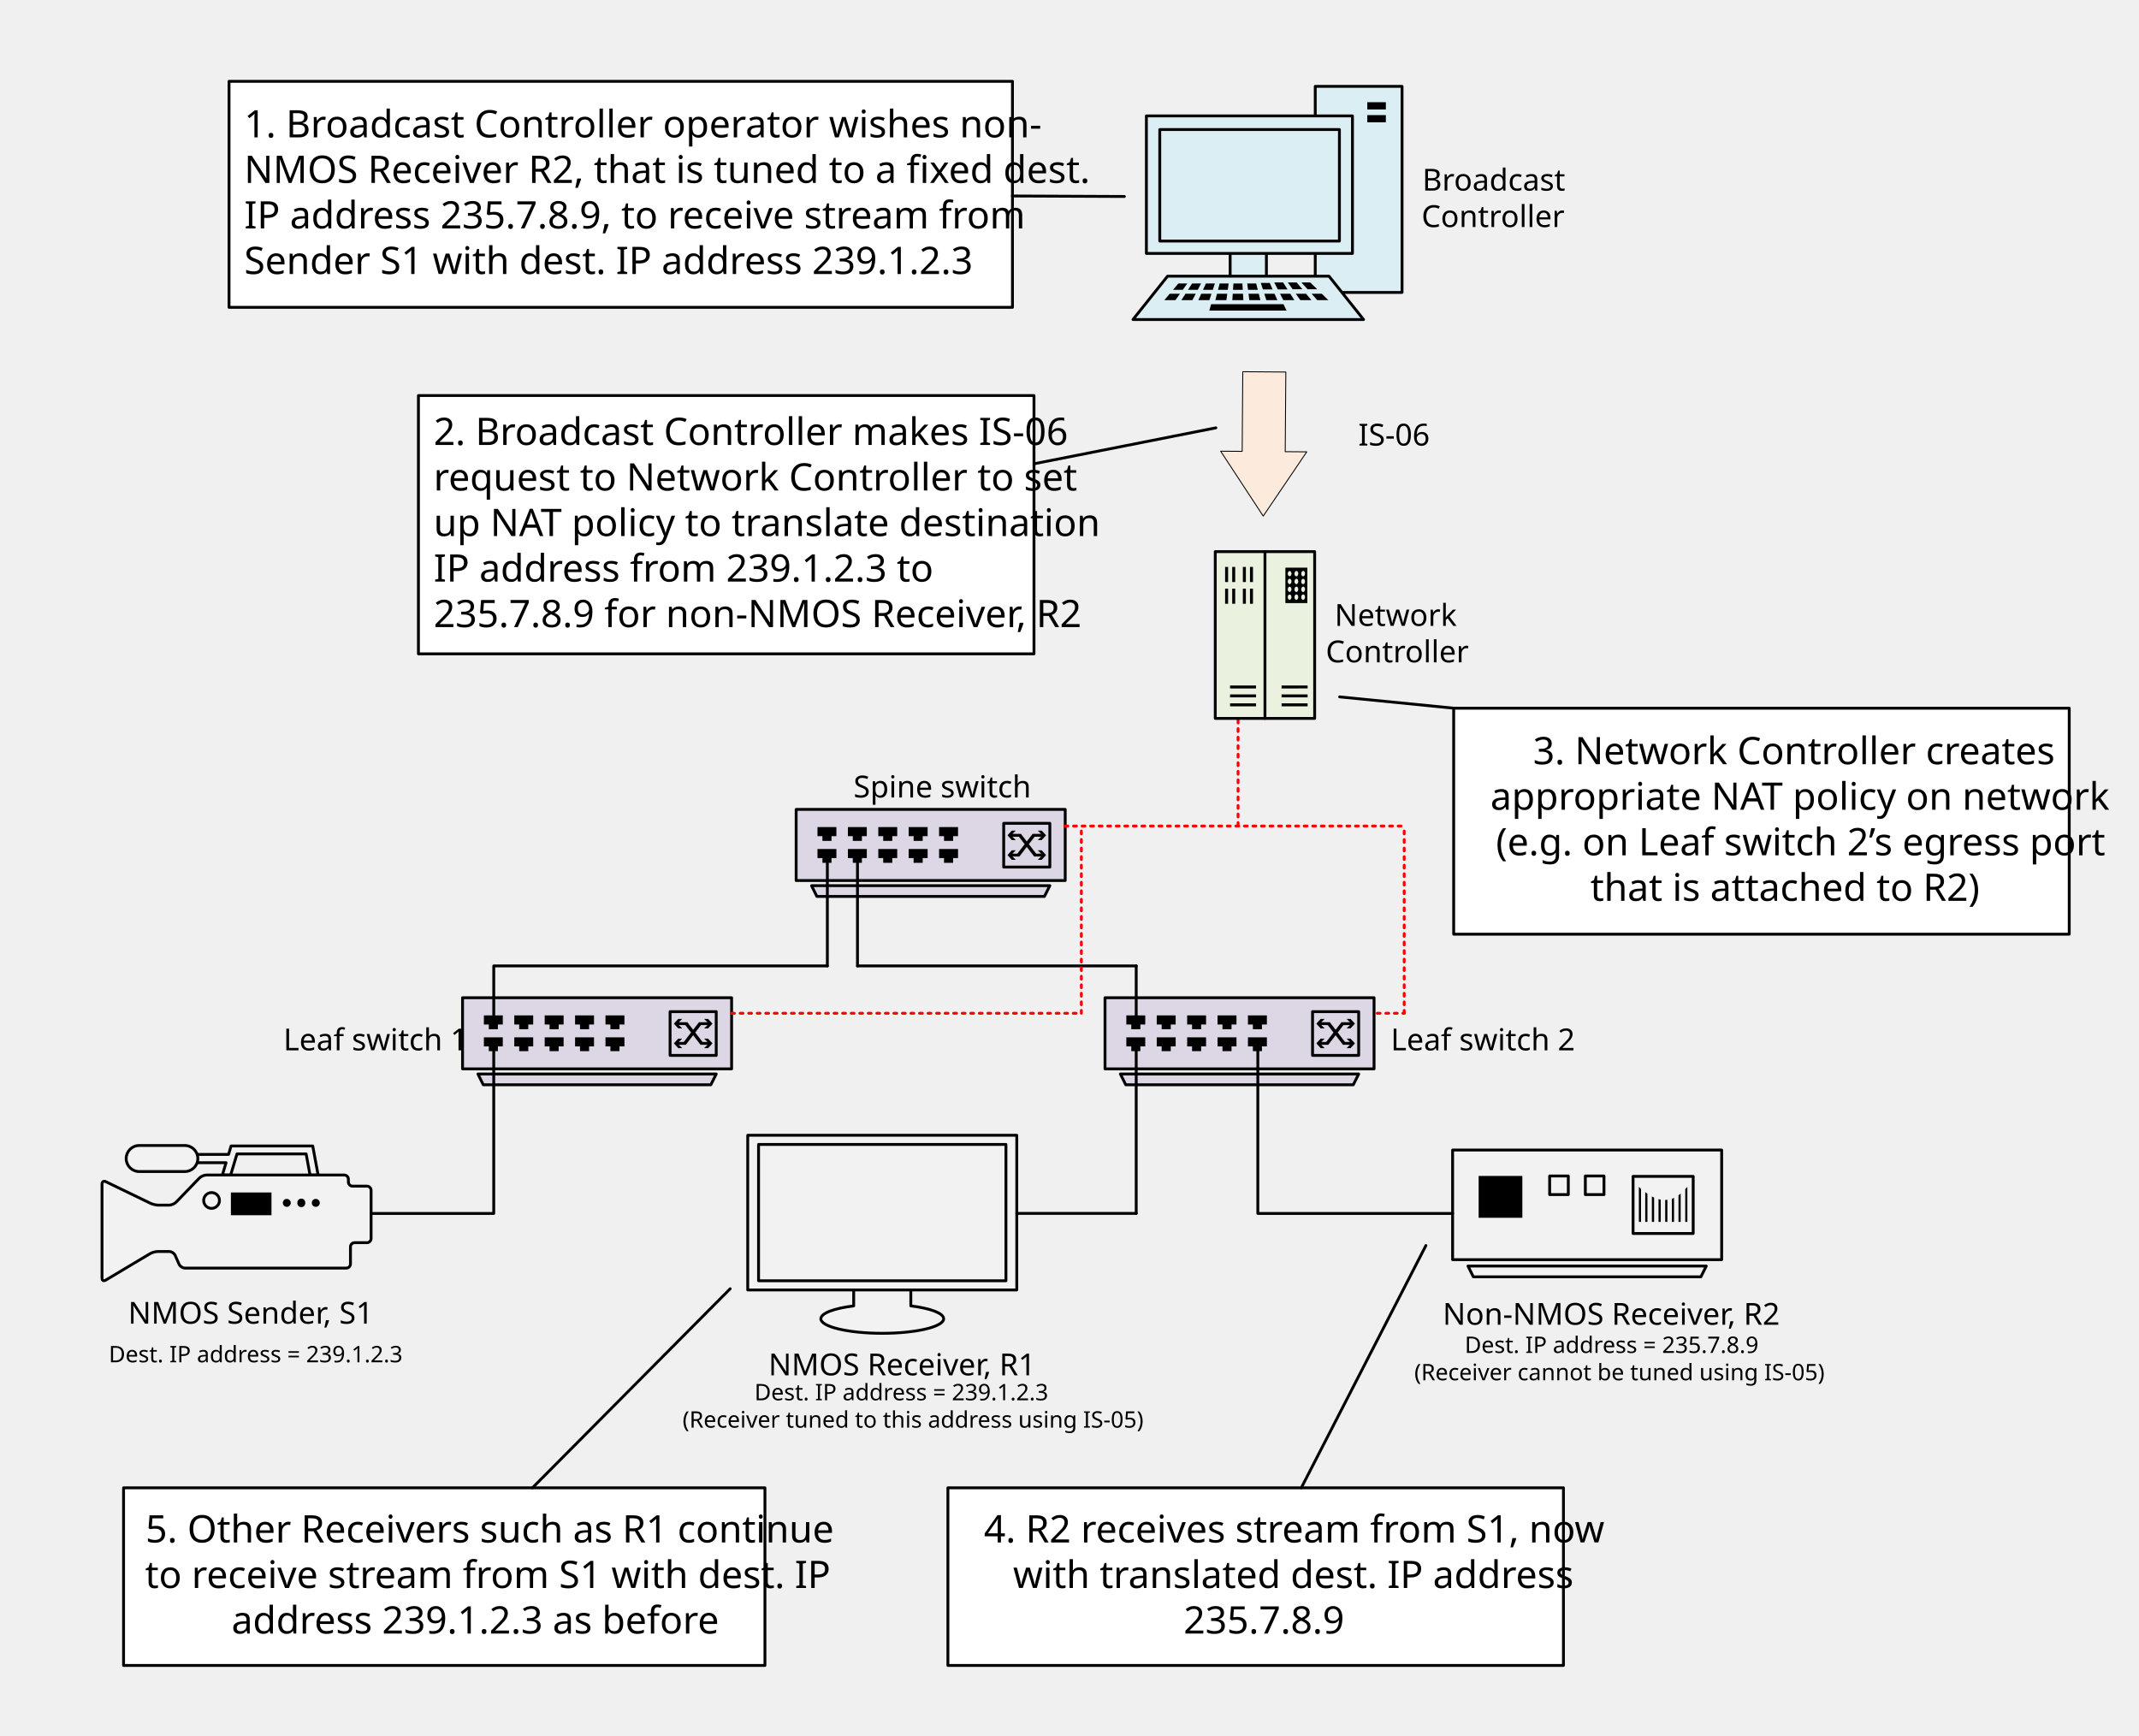
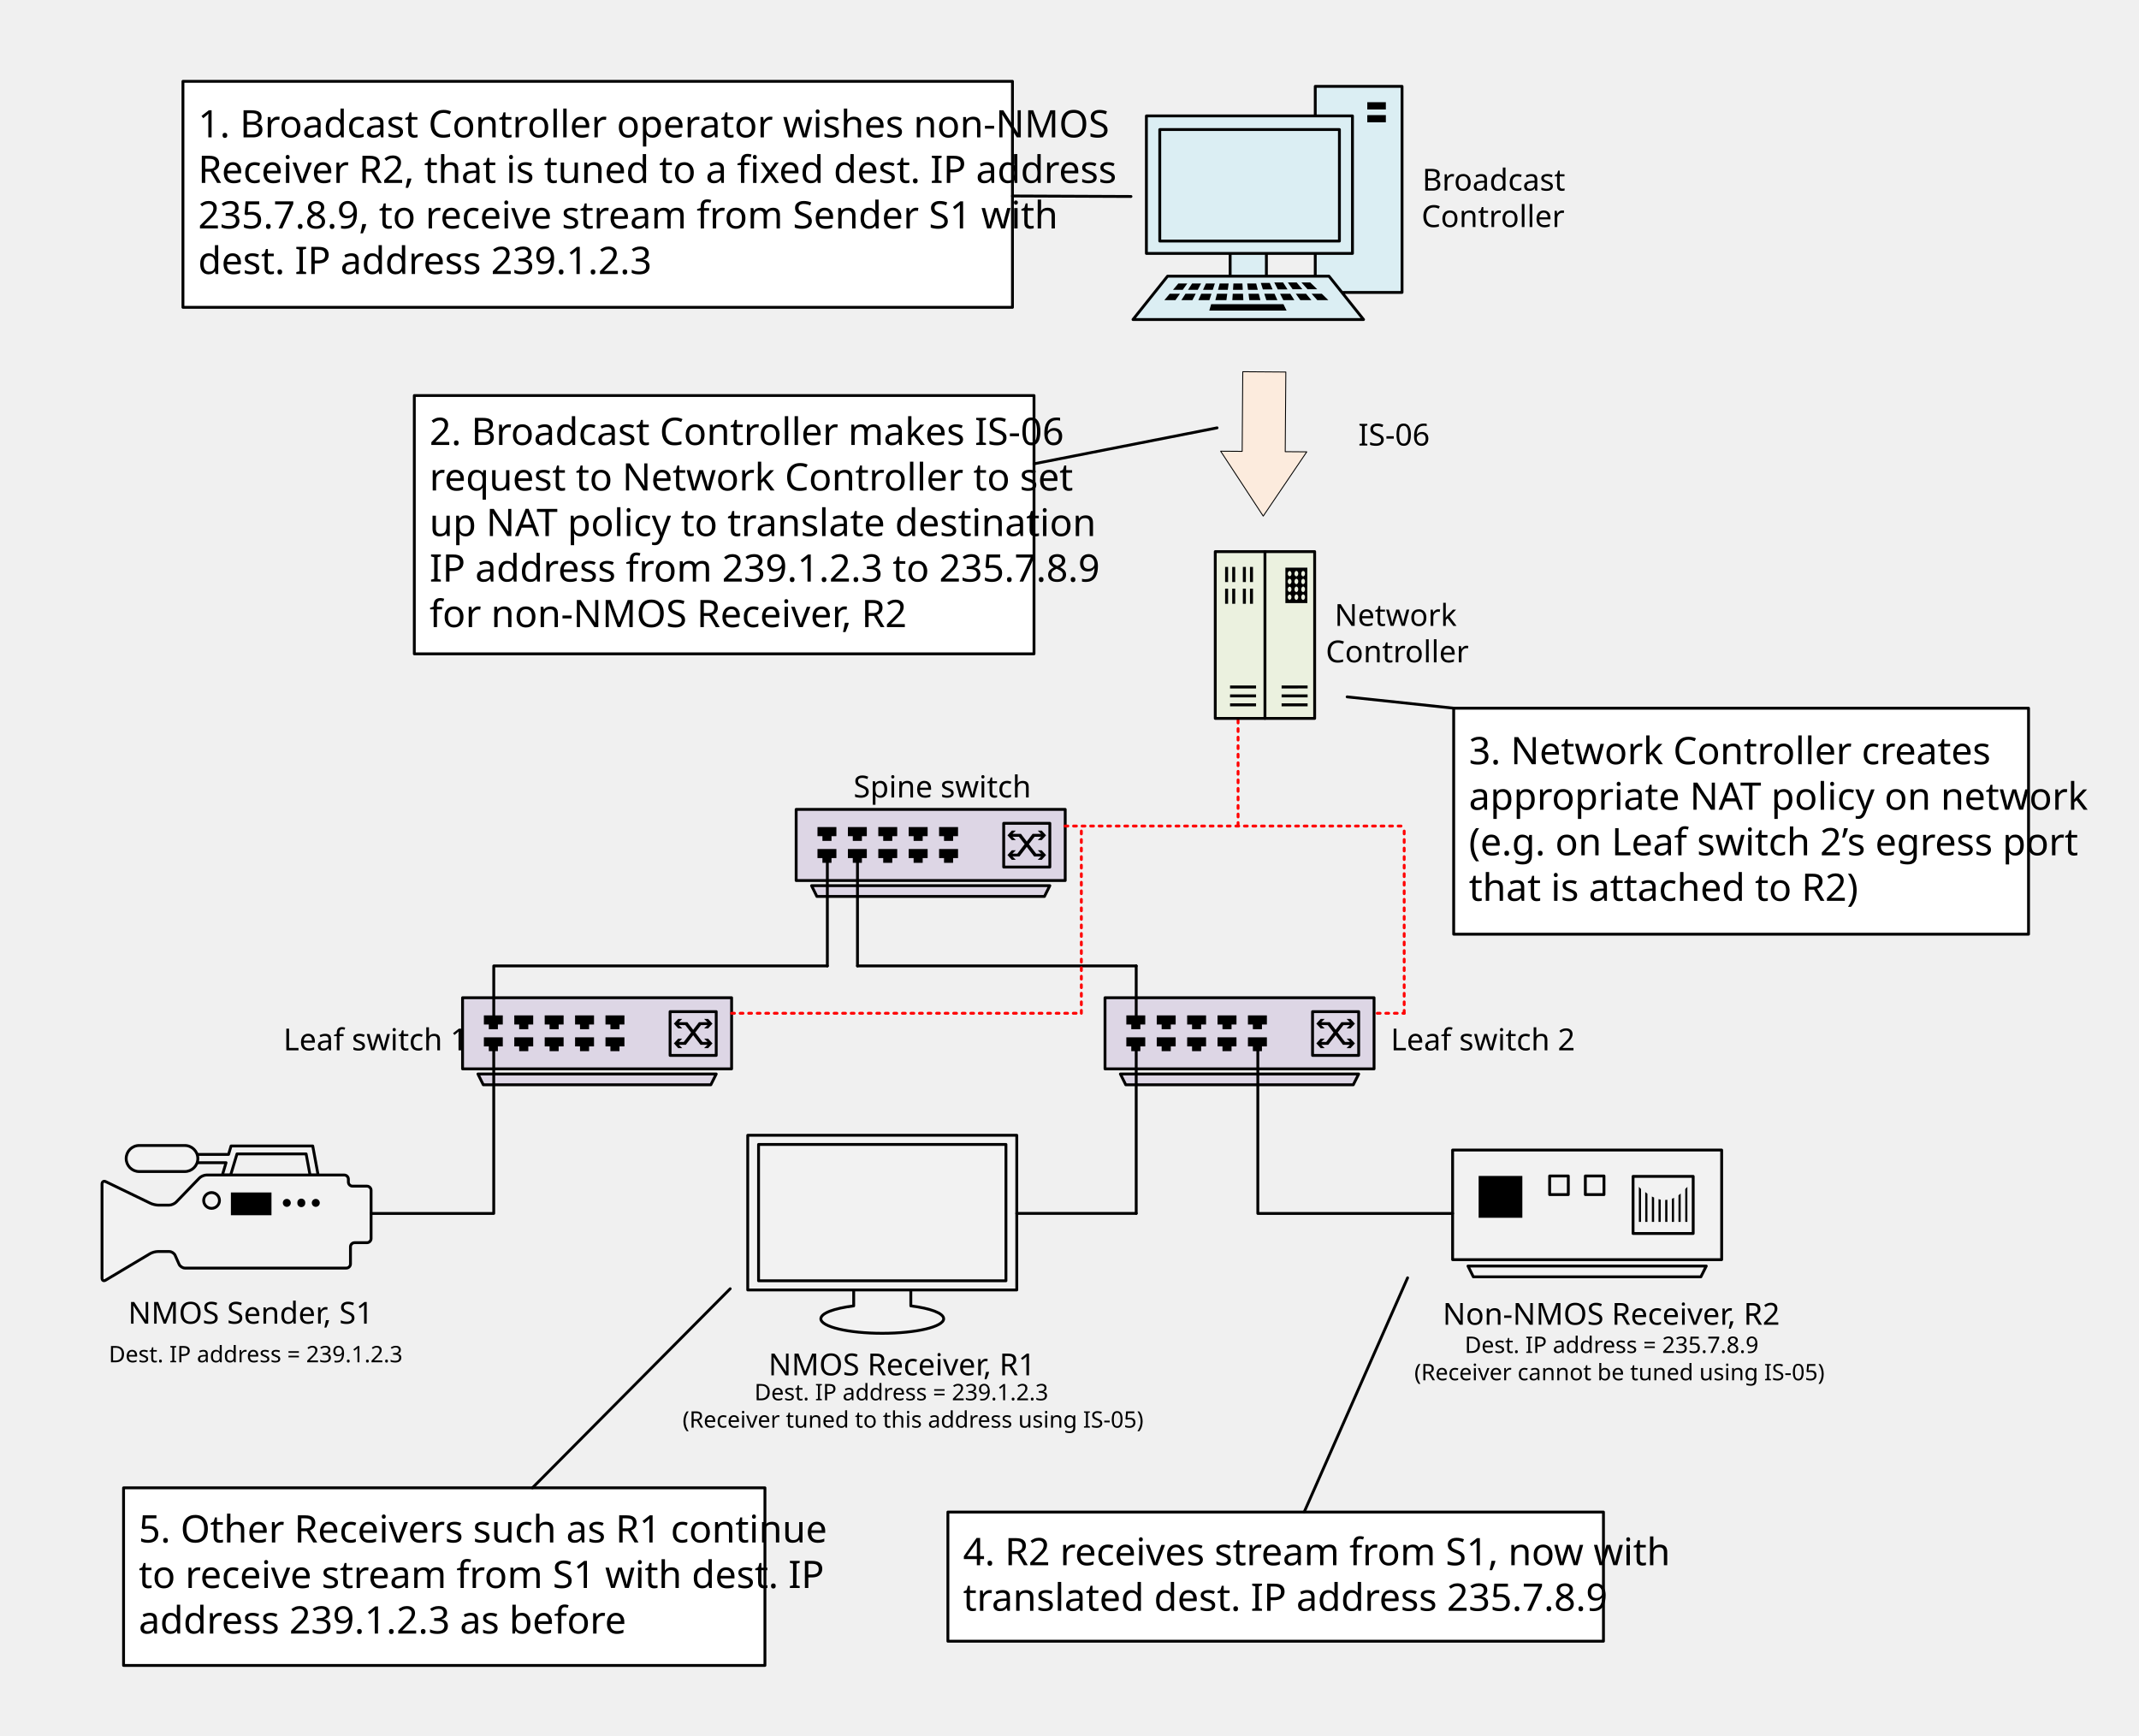
<svg xmlns="http://www.w3.org/2000/svg" width="7.825in" height="6.348in" viewBox="0 0 563.427 457.036" xml:space="preserve" color-interpolation-filters="sRGB" class="st16">
  <style type="text/css">
	
		.st1 {fill:#ddd6e5;stroke:#000000;stroke-linecap:round;stroke-linejoin:round;stroke-width:0.75}
		.st2 {fill:#000000}
		.st3 {fill:#f2f2f2;stroke:#000000;stroke-linecap:round;stroke-linejoin:round;stroke-width:0.75}
		.st4 {stroke:#000000;stroke-linecap:round;stroke-linejoin:round;stroke-width:0.75;visibility:hidden}
		.st5 {stroke:#000000;stroke-linecap:round;stroke-linejoin:round;stroke-width:0.75}
		.st6 {stroke:#ff0000;stroke-dasharray:0.75,1.5;stroke-linecap:round;stroke-linejoin:round;stroke-width:0.75}
		.st7 {fill:#ebf1df}
		.st8 {fill:none;stroke:none;stroke-linecap:round;stroke-linejoin:round;stroke-width:0.75}
		.st9 {fill:#000000;font-family:Calibri;font-size:0.667em}
		.st10 {font-size:1em}
		.st11 {fill:#000000;font-family:Calibri;font-size:0.5em}
		.st12 {fill:#dbeef3;stroke:#000000;stroke-linecap:round;stroke-linejoin:round;stroke-width:0.75}
		.st13 {fill:#fcebdd;stroke:#000000;stroke-linecap:round;stroke-linejoin:round;stroke-width:0.24}
		.st14 {fill:#ffffff}
		.st15 {fill:#000000;font-family:Calibri;font-size:0.833em}
		.st16 {fill:none;fill-rule:evenodd;font-size:12px;overflow:visible;stroke-linecap:square;stroke-miterlimit:3}
	
	</style>
  <g>
    <g id="group52-1" transform="translate(291.068,-147.351)">
      <g id="shape53-2" transform="translate(0,-23.9715)">
        <path d="M65.4 457.04 L66.82 454.2 L4.05 454.2 L5.46 457.04 L65.4 457.04 ZM0 452.85 L70.87 452.85 L70.87 434.11 L0         434.11 L0 452.85 Z" class="st1" />
      </g>
      <g id="shape54-4" transform="translate(54.6669,-31.7016)">
        <rect x="0" y="445.504" width="12.151" height="11.532" class="st1" />
      </g>
      <g id="shape55-6" transform="translate(5.61827,-32.827)">
        <path d="M4.98 453.4 L0 453.4 L0 455.79 L1.3 455.79 L1.3 457.04 L3.69 457.04 L3.69 455.79 L4.98 455.79 L4.98 453.4         ZM12.99 453.4 L8.01 453.4 L8.01 455.79 L9.3 455.79 L9.3 457.04 L11.7 457.04 L11.7 455.79 L12.99 455.79         L12.99 453.4 ZM21 453.4 L16.02 453.4 L16.02 455.79 L17.31 455.79 L17.31 457.04 L19.7 457.04 L19.7 455.79         L21 455.79 L21 453.4 ZM29.01 453.4 L24.02 453.4 L24.02 455.79 L25.32 455.79 L25.32 457.04 L27.71 457.04         L27.71 455.79 L29.01 455.79 L29.01 453.4 ZM37.02 453.4 L32.03 453.4 L32.03 455.79 L33.33 455.79 L33.33         457.04 L35.72 457.04 L35.72 455.79 L37.02 455.79 L37.02 453.4 ZM37.02 447.62 L32.03 447.62 L32.03 450.02         L33.33 450.02 L33.33 451.26 L35.72 451.26 L35.72 450.02 L37.02 450.02 L37.02 447.62 ZM29.01 447.62 L24.02         447.62 L24.02 450.02 L25.32 450.02 L25.32 451.26 L27.71 451.26 L27.71 450.02 L29.01 450.02 L29.01 447.62         ZM21 447.62 L16.02 447.62 L16.02 450.02 L17.31 450.02 L17.31 451.26 L19.7 451.26 L19.7 450.02 L21 450.02         L21 447.62 ZM12.99 447.62 L8.01 447.62 L8.01 450.02 L9.3 450.02 L9.3 451.26 L11.7 451.26 L11.7 450.02         L12.99 450.02 L12.99 447.62 ZM4.98 447.62 L0 447.62 L0 450.02 L1.3 450.02 L1.3 451.26 L3.69 451.26 L3.69         450.02 L4.98 450.02 L4.98 447.62 Z" class="st2" />
      </g>
      <g id="shape56-9" transform="translate(55.6646,-33.6193)">
        <path d="M5.63 452.92 L7.14 450.97 L8.86 450.96 L7.97 451.84 L9 451.84 L10.16 450.59 L9.01 449.34 L7.96 449.34 L8.85         450.21 L6.61 450.21 L5.08 452.2 L3.55 450.21 L1.31 450.21 L2.19 449.34 L1.15 449.34 L0 450.59 L1.15         451.84 L2.19 451.84 L1.3 450.96 L3.01 450.97 L4.52 452.92 L2.6 455.41 L1.3 455.41 L2.19 454.53 L1.15         454.53 L0 455.78 L1.15 457.04 L2.19 457.04 L1.31 456.16 L3.14 456.16 L5.08 453.64 L7.02 456.16 L8.85         456.16 L7.96 457.04 L9.01 457.04 L10.16 455.78 L9 454.53 L7.97 454.53 L8.86 455.41 L7.55 455.41 L5.63         452.92 Z" class="st2" />
      </g>
    </g>
    <g id="group10-12" transform="translate(209.714,-196.958)">
      <g id="shape11-13" transform="translate(0,-23.9715)">
        <path d="M65.4 457.04 L66.82 454.2 L4.05 454.2 L5.46 457.04 L65.4 457.04 ZM0 452.85 L70.87 452.85 L70.87 434.11 L0         434.11 L0 452.85 Z" class="st1" />
      </g>
      <g id="shape12-15" transform="translate(54.6669,-31.7016)">
        <rect x="0" y="445.504" width="12.151" height="11.532" class="st1" />
      </g>
      <g id="shape13-17" transform="translate(5.61827,-32.827)">
        <path d="M4.98 453.4 L0 453.4 L0 455.79 L1.3 455.79 L1.3 457.04 L3.69 457.04 L3.69 455.79 L4.98 455.79 L4.98 453.4         ZM12.99 453.4 L8.01 453.4 L8.01 455.79 L9.3 455.79 L9.3 457.04 L11.7 457.04 L11.7 455.79 L12.99 455.79         L12.99 453.4 ZM21 453.4 L16.02 453.4 L16.02 455.79 L17.31 455.79 L17.31 457.04 L19.7 457.04 L19.7 455.79         L21 455.79 L21 453.4 ZM29.01 453.4 L24.02 453.4 L24.02 455.79 L25.32 455.79 L25.32 457.04 L27.71 457.04         L27.71 455.79 L29.01 455.79 L29.01 453.4 ZM37.02 453.4 L32.03 453.4 L32.03 455.79 L33.33 455.79 L33.33         457.04 L35.72 457.04 L35.72 455.79 L37.02 455.79 L37.02 453.4 ZM37.02 447.62 L32.03 447.62 L32.03 450.02         L33.33 450.02 L33.33 451.26 L35.72 451.26 L35.72 450.02 L37.02 450.02 L37.02 447.62 ZM29.01 447.62 L24.02         447.62 L24.02 450.02 L25.32 450.02 L25.32 451.26 L27.71 451.26 L27.71 450.02 L29.01 450.02 L29.01 447.62         ZM21 447.62 L16.02 447.62 L16.02 450.02 L17.31 450.02 L17.31 451.26 L19.7 451.26 L19.7 450.02 L21 450.02         L21 447.62 ZM12.99 447.62 L8.01 447.62 L8.01 450.02 L9.3 450.02 L9.3 451.26 L11.7 451.26 L11.7 450.02         L12.99 450.02 L12.99 447.62 ZM4.98 447.62 L0 447.62 L0 450.02 L1.3 450.02 L1.3 451.26 L3.69 451.26 L3.69         450.02 L4.98 450.02 L4.98 447.62 Z" class="st2" />
      </g>
      <g id="shape14-20" transform="translate(55.6646,-33.6193)">
        <path d="M5.63 452.92 L7.14 450.97 L8.86 450.96 L7.97 451.84 L9 451.84 L10.16 450.59 L9.01 449.34 L7.96 449.34 L8.85         450.21 L6.61 450.21 L5.08 452.2 L3.55 450.21 L1.31 450.21 L2.19 449.34 L1.15 449.34 L0 450.59 L1.15         451.84 L2.19 451.84 L1.3 450.96 L3.01 450.97 L4.52 452.92 L2.6 455.41 L1.3 455.41 L2.19 454.53 L1.15         454.53 L0 455.78 L1.15 457.04 L2.19 457.04 L1.31 456.16 L3.14 456.16 L5.08 453.64 L7.02 456.16 L8.85         456.16 L7.96 457.04 L9.01 457.04 L10.16 455.78 L9 454.53 L7.97 454.53 L8.86 455.41 L7.55 455.41 L5.63         452.92 Z" class="st2" />
      </g>
    </g>
    <g id="group15-23" transform="translate(97.7451,-101.997) scale(-1,1)">
      <g id="shape16-24" transform="translate(13.9504,-45.5452)">
        <path d="M23.59 451.6 L22.93 449.38 L1.42 449.38 L0 457.04 L2.13 457.04 L3.16 451.47 L21.37 451.47 L23.04 457.04         L25.22 457.04 L24.25 453.78 L33.11 453.78 L33.11 451.6 L23.59 451.6 Z" class="st3" />
      </g>
      <g id="shape17-26" transform="translate(0,-17.5408)">
        <path d="M53.2 436.96 C52.6 436.96 51.76 436.6 51.35 436.17 L45.22 429.82 C44.81 429.39 43.98 429.03 43.38 429.03         L7.07 429.03 C6.47 429.03 5.98 429.52 5.98 430.12 L5.98 430.87 C5.98 431.47 5.49 431.96 4.89 431.96         L1.09 431.96 C0.49 431.96 0 432.45 0 433.05 L0 445.76 C0 446.36 0.49 446.85 1.09 446.85 L4.34 446.85         C4.94 446.85 5.43 447.34 5.43 447.94 L5.43 452.45 C5.43 453.05 5.92 453.54 6.52 453.54 L49.03 453.54         C49.63 453.54 50.32 453.09 50.57 452.54 L51.62 450.17 C51.86 449.63 52.55 449.18 53.15 449.18 L56.19         449.18 C56.79 449.18 57.7 449.43 58.21 449.74 L69.93 456.73 C70.44 457.04 70.87 456.8 70.87 456.2 L70.87         431.39 C70.87 430.79 70.42 430.51 69.88 430.78 L58.1 436.48 C57.56 436.74 56.63 436.96 56.03 436.96         L53.2 436.96 Z" class="st3" />
      </g>
      <g id="shape18-28" transform="translate(39.9362,-36.7701)">
        <path d="M4.16 454.96 A2.079 2.079 -180 1 0 0 454.96 A2.079 2.079 -180 1 0 4.16 454.96 ZM24.57 443.91 C24.57         442.02 23.04 440.48 21.14 440.48 L9.14 440.48 C7.24 440.48 5.7 442.02 5.7 443.91 C5.7 445.81 7.24 447.34         9.14 447.34 L21.14 447.34 C23.04 447.34 24.57 445.81 24.57 443.91 Z" class="st3" />
      </g>
      <g id="shape19-30" transform="translate(13.5163,-34.9559)">
        <path d="M12.72 457.04 L23.41 457.04 L23.41 451.04 L12.72 451.04 L12.72 457.04 ZM9.73 453.78 A1.049 1.049 -180         1 0 7.63 453.78 A1.049 1.049 -180 1 0 9.73 453.78 ZM5.91 453.78 A1.048 1.048 -180 1 0 3.82 453.78         A1.048 1.048 -180 1 0 5.91 453.78 ZM2.1 453.78 A1.049 1.049 -180 1 0 -0 453.78 A1.049 1.049         -180 1 0 2.1 453.78 Z" class="st2" />
      </g>
    </g>
    <g id="group20-33" transform="translate(196.958,-101.997)">
      <g id="shape21-34" transform="translate(0,-3.86051)">
        <path d="M70.87 445.62 L70.87 404.88 L0 404.88 L0 445.62 L70.87 445.62 ZM42.96 445.62 L27.91 445.62 L27.91 449.82         C22.76 450.46 19.26 451.74 19.26 453.21 C19.26 455.32 26.5 457.04 35.43 457.04 C44.37 457.04 51.61 455.32         51.61 453.21 C51.61 451.74 48.1 450.46 42.96 449.82 L42.96 445.62 Z" class="st3" />
      </g>
      <g id="shape22-36" transform="translate(2.85165,-17.6912)">
        <rect x="-1.18946E-007" y="421.117" width="65.163" height="35.919" class="st3" />
      </g>
    </g>
    <g id="group42-38" transform="translate(382.627,-101.997)">
      <g id="shape43-39" transform="translate(0,-18.7403)">
        <path d="M65.4 457.04 L66.82 454.2 L4.05 454.2 L5.46 457.04 L65.4 457.04 ZM0 452.52 L70.87 452.52 L70.87 423.65 L0         423.65 L0 452.52 Z" class="st3" />
      </g>
      <g id="shape44-41" transform="translate(25.562,-30.1545)">
        <path d="M21.97 457.04 L37.81 457.04 L37.81 442 L21.97 442 L21.97 457.04 ZM9.4 446.8 L14.31 446.8 L14.31 441.89 L9.4         441.89 L9.4 446.8 ZM0 446.8 L4.91 446.8 L4.91 441.89 L0 441.89 L0 446.8 Z" class="st3" />
      </g>
      <g id="shape45-43" transform="translate(6.85693,-34.2865)">
        <rect x="0" y="446.018" width="11.513" height="11.018" class="st2" />
        <rect x="0" y="446.018" width="11.513" height="11.018" class="st4" />
      </g>
      <g id="shape46-46" transform="translate(49.0575,-33.2093)">
        <path d="M12.22 457.04 L12.78 457.04 L12.78 447.81 C12.6 448.01 12.4 448.2 12.22 448.38 L12.22 457.04 ZM11.02 449.57         C10.83 449.73 10.64 449.89 10.44 450.03 L10.44 457.04 L11.02 457.04 L11.02 449.57 ZM9.27 450.71 C9.08         450.8 8.88 450.88 8.69 450.95 L8.69 457.04 L9.27 457.04 L9.27 450.71 ZM6.94 457.04 L7.52 457.04 L7.52         451.22 C7.32 451.25 7.13 451.26 6.94 451.27 L6.94 457.04 ZM5.77 451.18 C5.57 451.14 5.38 451.1 5.18         451.05 L5.18 457.04 L5.77 457.04 L5.77 451.18 ZM4.02 450.64 C3.82 450.55 3.63 450.45 3.43 450.35 L3.43         457.04 L4.02 457.04 L4.02 450.64 ZM2.26 449.62 C2.07 449.49 1.87 449.34 1.68 449.19 L1.68 457.04 L2.26         457.04 L2.26 449.62 ZM0.57 457.04 L0.57 448.38 C0.38 448.2 0.19 448.01 0 447.81 L0 457.04 L0.57 457.04         Z" class="st2" />
      </g>
    </g>
    <g id="group47-49" transform="translate(121.84,-147.351)">
      <g id="shape48-50" transform="translate(0,-23.9715)">
        <path d="M65.4 457.04 L66.82 454.2 L4.05 454.2 L5.46 457.04 L65.4 457.04 ZM0 452.85 L70.87 452.85 L70.87 434.11 L0         434.11 L0 452.85 Z" class="st1" />
      </g>
      <g id="shape49-52" transform="translate(54.6669,-31.7016)">
        <rect x="0" y="445.504" width="12.151" height="11.532" class="st1" />
      </g>
      <g id="shape50-54" transform="translate(5.61827,-32.827)">
        <path d="M4.98 453.4 L0 453.4 L0 455.79 L1.3 455.79 L1.3 457.04 L3.69 457.04 L3.69 455.79 L4.98 455.79 L4.98 453.4         ZM12.99 453.4 L8.01 453.4 L8.01 455.79 L9.3 455.79 L9.3 457.04 L11.7 457.04 L11.7 455.79 L12.99 455.79         L12.99 453.4 ZM21 453.4 L16.02 453.4 L16.02 455.79 L17.31 455.79 L17.31 457.04 L19.7 457.04 L19.7 455.79         L21 455.79 L21 453.4 ZM29.01 453.4 L24.02 453.4 L24.02 455.79 L25.32 455.79 L25.32 457.04 L27.71 457.04         L27.71 455.79 L29.01 455.79 L29.01 453.4 ZM37.02 453.4 L32.03 453.4 L32.03 455.79 L33.33 455.79 L33.33         457.04 L35.72 457.04 L35.72 455.79 L37.02 455.79 L37.02 453.4 ZM37.02 447.62 L32.03 447.62 L32.03 450.02         L33.33 450.02 L33.33 451.26 L35.72 451.26 L35.72 450.02 L37.02 450.02 L37.02 447.62 ZM29.01 447.62 L24.02         447.62 L24.02 450.02 L25.32 450.02 L25.32 451.26 L27.71 451.26 L27.71 450.02 L29.01 450.02 L29.01 447.62         ZM21 447.62 L16.02 447.62 L16.02 450.02 L17.31 450.02 L17.31 451.26 L19.7 451.26 L19.7 450.02 L21 450.02         L21 447.62 ZM12.99 447.62 L8.01 447.62 L8.01 450.02 L9.3 450.02 L9.3 451.26 L11.7 451.26 L11.7 450.02         L12.99 450.02 L12.99 447.62 ZM4.98 447.62 L0 447.62 L0 450.02 L1.3 450.02 L1.3 451.26 L3.69 451.26 L3.69         450.02 L4.98 450.02 L4.98 447.62 Z" class="st2" />
      </g>
      <g id="shape51-57" transform="translate(55.6646,-33.6193)">
        <path d="M5.63 452.92 L7.14 450.97 L8.86 450.96 L7.97 451.84 L9 451.84 L10.16 450.59 L9.01 449.34 L7.96 449.34 L8.85         450.21 L6.61 450.21 L5.08 452.2 L3.55 450.21 L1.31 450.21 L2.19 449.34 L1.15 449.34 L0 450.59 L1.15         451.84 L2.19 451.84 L1.3 450.96 L3.01 450.97 L4.52 452.92 L2.6 455.41 L1.3 455.41 L2.19 454.53 L1.15         454.53 L0 455.78 L1.15 457.04 L2.19 457.04 L1.31 456.16 L3.14 456.16 L5.08 453.64 L7.02 456.16 L8.85         456.16 L7.96 457.04 L9.01 457.04 L10.16 455.78 L9 454.53 L7.97 454.53 L8.86 455.41 L7.55 455.41 L5.63         452.92 Z" class="st2" />
      </g>
    </g>
    <g id="shape59-60" transform="translate(674.97,226.063) rotate(90)">
      <path d="M0 457.04 L28.35 457.04" class="st5" />
    </g>
    <g id="shape60-63" transform="translate(682.907,226.063) rotate(90)">
      <path d="M0 457.04 L28.35 457.04" class="st5" />
    </g>
    <g id="shape61-66" transform="translate(225.871,-202.627)">
      <path d="M0 457.04 L73.42 457.04" class="st5" />
    </g>
    <g id="shape62-69" transform="translate(756.325,254.409) rotate(90)">
      <path d="M0 457.04 L15.31 457.04" class="st5" />
    </g>
    <g id="shape63-72" transform="translate(130.06,-188.17)">
      <path d="M87.87 442.58 L0 442.58 L0 457.04" class="st5" />
    </g>
    <g id="shape65-75" transform="translate(97.7451,-137.43)">
      <path d="M32.31 412.25 L32.31 457.04 L0 457.04" class="st5" />
    </g>
    <g id="shape66-78" transform="translate(756.325,274.991) rotate(90)">
      <path d="M0 457.04 L44.61 457.04" class="st5" />
    </g>
    <g id="shape117-81" transform="translate(299.288,776.643) rotate(180)">
      <path d="M0 457.04 L31.46 457.04" class="st5" />
    </g>
    <g id="shape118-84" transform="translate(331.32,-137.43)">
      <path d="M0 413.1 L0 457.04 L51.31 457.04" class="st5" />
    </g>
    <g id="shape154-87" transform="translate(228.318,-300.422)">
		</g>
    <g id="shape156-88" transform="translate(280.535,-239.477)">
      <path d="M0 457.04 L89.34 457.04" class="st6" />
    </g>
    <g id="shape157-91" transform="translate(-130.923,217.41) rotate(-90)">
      <path d="M0 457.04 L28.2 457.04" class="st6" />
    </g>
    <g id="group158-94" transform="translate(317.609,-267.824)">
      <g id="shape159-95" transform="translate(2.4999,0)">
        <path d="M0 457.04 L26.18 457.04 L26.18 413.1 L0 413.1 L0 457.04 Z" class="st7" />
        <path d="M0 457.04 L26.18 457.04 L26.18 413.1 L0 413.1 L0 457.04" class="st5" />
        <path d="M13.09 457.04 L13.09 413.1" class="st5" />
      </g>
      <g id="shape160-99" transform="translate(5.09195,-3.19012)">
        <path d="M15.88 429.85 L21.66 429.85 L21.66 420.52 L15.88 420.52 L15.88 429.85 ZM6.55 424.3 L7.34 424.3 L7.34 420.32         L6.55 420.32 L6.55 424.3 ZM6.55 430.03 L7.34 430.03 L7.34 426.05 L6.55 426.05 L6.55 430.03 ZM4.68 424.3         L5.47 424.3 L5.47 420.32 L4.68 420.32 L4.68 424.3 ZM4.68 430.03 L5.47 430.03 L5.47 426.05 L4.68 426.05         L4.68 430.03 ZM1.87 424.3 L2.66 424.3 L2.66 420.32 L1.87 420.32 L1.87 424.3 ZM1.87 430.03 L2.66 430.03         L2.66 426.05 L1.87 426.05 L1.87 430.03 ZM0 424.3 L0.79 424.3 L0.79 420.32 L0 420.32 L0 424.3 ZM0 430.03         L0.79 430.03 L0.79 426.05 L0 426.05 L0 430.03 ZM14.88 451.56 L14.88 452.34 L21.73 452.33 L21.73 451.56         L14.88 451.56 ZM14.88 453.91 L14.88 454.69 L21.73 454.69 L21.73 453.91 L14.88 453.91 ZM14.88 456.26         L14.88 457.04 L21.73 457.04 L21.73 456.26 L14.88 456.26 ZM1.3 452.34 L8.15 452.34 L8.15 451.56 L1.3         451.56 L1.3 452.34 ZM1.3 454.69 L8.15 454.69 L8.15 453.91 L1.3 453.91 L1.3 454.69 ZM1.3 457.04 L8.15         457.04 L8.15 456.26 L1.3 456.26 L1.3 457.04 Z" class="st2" />
      </g>
      <g id="shape161-102" transform="translate(21.5959,-31.2517)">
        <path d="M3.59 449.92 a0.489 0.689 -180 1 0 0.917 0.476 a0.489 0.689 -180 1 0 -0.917 -0.476         ZM3.59 451.96 a0.489 0.689 -180 1 0 0.904 0.524 a0.489 0.689 -180 1 0 -0.904 -0.524         ZM3.6 454.01 a0.489 0.689 -180 1 0 0.895 0.552 a0.489 0.689 -180 1 0 -0.895 -0.552         ZM3.6 456.07 a0.489 0.689 -180 1 0 0.895 0.552 a0.489 0.689 -180 1 0 -0.895 -0.552         ZM1.8 449.95 a0.489 0.689 -180 1 0 0.932 0.415 a0.489 0.689 -180 1 0 -0.932 -0.415         ZM1.81 451.99 a0.489 0.689 -180 1 0 0.922 0.458 a0.489 0.689 -180 1 0 -0.922 -0.458         ZM1.81 454.04 a0.489 0.689 -180 1 0 0.915 0.484 a0.489 0.689 -180 1 0 -0.915 -0.484         ZM1.81 456.1 a0.489 0.689 -180 1 0 0.915 0.484 a0.489 0.689 -180 1 0 -0.915 -0.484         ZM0.02 449.98 a0.489 0.689 -180 1 0 0.946 0.351 a0.489 0.689 -180 1 0 -0.946 -0.351         ZM0.02 452.02 a0.489 0.689 -180 1 0 0.938 0.389 a0.489 0.689 -180 1 0 -0.938 -0.389         ZM0.02 454.08 a0.489 0.689 -180 1 0 0.934 0.411 a0.489 0.689 -180 1 0 -0.934 -0.411         ZM0.02 456.14 a0.489 0.689 -180 1 0 0.934 0.411 a0.489 0.689 -180 1 0 -0.934 -0.411         Z" class="st7" />
      </g>
    </g>
    <g id="shape232-105" transform="translate(-87.1654,266.882) rotate(-90)">
      <path d="M0 457.04 L49.32 457.04" class="st6" />
    </g>
    <g id="shape233-108" transform="translate(362.784,-190.155)">
      <path d="M0 457.04 L7.09 457.04" class="st6" />
    </g>
    <g id="shape234-111" transform="translate(-172.205,266.882) rotate(-90)">
      <path d="M0 457.04 L49.32 457.04" class="st6" />
    </g>
    <g id="shape235-114" transform="translate(192.706,-190.155)">
      <path d="M0 457.04 L92.13 457.04" class="st6" />
    </g>
    <g id="shape236-117" transform="translate(67.9813,-174.281)">
      <rect x="0" y="440.029" width="55.559" height="17.008" class="st8" />
      <text x="6.66" y="450.93" class="st9">Leaf switch 1</text>
    </g>
    <g id="shape238-120" transform="translate(359.666,-174.281)">
      <rect x="0" y="440.029" width="55.559" height="17.008" class="st8" />
      <text x="6.66" y="450.93" class="st9">Leaf switch 2</text>
    </g>
    <g id="shape239-123" transform="translate(217.367,-240.895)">
      <rect x="0" y="440.029" width="55.559" height="17.008" class="st8" />
      <text x="7.45" y="450.93" class="st9">Spine switch</text>
    </g>
    <g id="shape240-126" transform="translate(337.84,-281.288)">
      <rect x="0" y="440.029" width="55.559" height="17.008" class="st8" />
      <text x="13.69" y="446.13" class="st9">Network <tspan x="11.37" dy="1.2em" class="st10">Controller</tspan>
      </text>
    </g>
    <g id="shape241-130" transform="translate(26.8789,-102.281)">
      <rect x="0" y="440.029" width="70.866" height="17.008" class="st8" />
      <text x="6.86" y="450.93" class="st9">NMOS Sender, S1</text>
    </g>
    <g id="shape242-133" transform="translate(194.173,-88.6742)">
      <rect x="0" y="440.029" width="79.37" height="17.008" class="st8" />
      <text x="8.24" y="450.93" class="st9">NMOS Receiver, R1</text>
    </g>
    <g id="shape243-136" transform="translate(375.54,-101.997)">
      <rect x="0" y="440.029" width="87.874" height="17.008" class="st8" />
      <text x="4.47" y="450.93" class="st9">Non-NMOS Receiver, R2</text>
    </g>
    <g id="shape244-139" transform="translate(18.375,-91.5089)">
      <rect x="0" y="440.029" width="87.874" height="17.008" class="st8" />
      <text x="10.28" y="450.33" class="st11">Dest. IP address = 239.1.2.3</text>
    </g>
    <g id="shape245-142" transform="translate(171.446,-77.9026)">
      <rect x="0" y="440.029" width="121.89" height="17.008" class="st8" />
      <text x="27.29" y="446.73" class="st11">Dest. IP address = 239.1.2.3 <tspan x="8.34" dy="1.2em" class="st10">(</tspan>Receiver tuned to this address using IS-05)</text>
    </g>
    <g id="shape246-146" transform="translate(358.532,-90.375)">
      <rect x="0" y="440.029" width="121.89" height="17.008" class="st8" />
      <text x="27.29" y="446.73" class="st11">Dest. IP address = 235.7.8.9 <tspan x="14.01" dy="1.2em" class="st10">(</tspan>Receiver cannot be tuned using IS-05)</text>
    </g>
    <g id="group252-150" transform="translate(298.438,-368.17)">
      <g id="shape253-151" transform="translate(0,-4.72617)">
        <path d="M48.01 439.63 L48.01 445.62 L51.62 445.62 L55.04 449.9 L70.87 449.9 L70.87 395.62 L48.01 395.62 L48.01 403.41         L57.81 403.41 L57.81 439.63 L48.01 439.63 ZM57.81 403.41 L3.53 403.41 L3.53 439.63 L57.81 439.63 L57.81         403.41 ZM60.73 457.04 L51.62 445.62 L9.11 445.62 L0 457.04 L60.73 457.04 ZM35.14 439.63 L25.59 439.63         L25.59 445.62 L35.14 445.62 L35.14 439.63 Z" class="st12" />
      </g>
      <g id="shape254-153" transform="translate(7.05282,-25.393)">
        <path d="M47.32 427.67 L0 427.67 L0 457.04 L47.32 457.04 L47.32 427.67 Z" class="st12" />
      </g>
      <g id="shape255-155" transform="translate(8.26528,-7.08364)">
        <path d="M53.45 404.06 L58.34 404.06 L58.34 402.15 L53.45 402.15 L53.45 404.06 ZM53.45 407.45 L58.34 407.45 L58.34         405.55 L53.45 405.55 L53.45 407.45 ZM41.47 452.61 L38.77 452.61 L40.28 454.29 L43.19 454.29 L41.47 452.61         ZM38.42 449.63 L36.1 449.63 L37.72 451.43 L40.27 451.43 L38.42 449.63 ZM37.32 452.61 L34.62 452.61 L35.81         454.29 L38.72 454.29 L37.32 452.61 ZM34.84 449.63 L32.52 449.63 L33.79 451.43 L36.35 451.43 L34.84 449.63         ZM33.17 452.61 L30.47 452.61 L31.33 454.29 L34.24 454.29 L33.17 452.61 ZM31.27 449.63 L28.95 449.63         L29.88 451.47 L32.44 451.47 L31.27 449.63 ZM29.02 452.61 L26.32 452.61 L26.86 454.29 L29.77 454.29 L29.02         452.61 ZM27.75 449.75 L25.4 449.75 L25.95 451.47 L28.51 451.47 L27.75 449.75 ZM24.87 452.61 L22.17 452.61         L22.38 454.29 L25.29 454.29 L24.87 452.61 ZM24.18 449.9 L21.82 449.9 L22.04 451.58 L24.61 451.58 L24.18         449.9 ZM20.55 449.9 L18.19 449.9 L18.08 451.58 L20.65 451.58 L20.55 449.9 ZM20.71 452.61 L18.01 452.61         L17.9 454.29 L20.81 454.29 L20.71 452.61 ZM16.93 449.9 L14.57 449.9 L14.13 451.58 L16.7 451.58 L16.93         449.9 ZM16.56 452.61 L13.86 452.61 L13.43 454.29 L16.34 454.29 L16.56 452.61 ZM31.37 455.36 L12.32 455.36         L11.83 457.04 L32.19 457.04 L31.37 455.36 ZM13.3 449.9 L10.94 449.9 L10.18 451.58 L12.75 451.58 L13.3         449.9 ZM12.41 452.61 L9.71 452.61 L8.95 454.29 L11.86 454.29 L12.41 452.61 ZM9.67 449.9 L7.31 449.9         L6.22 451.58 L8.79 451.58 L9.67 449.9 ZM8.26 452.61 L5.56 452.61 L4.48 454.29 L7.39 454.29 L8.26 452.61         ZM6.04 449.9 L3.68 449.9 L2.27 451.58 L4.84 451.58 L6.04 449.9 ZM4.11 452.61 L1.41 452.61 L0 454.29         L2.91 454.29 L4.11 452.61 Z" class="st2" />
      </g>
    </g>
    <g id="shape256-158" transform="translate(-124.286,132.511) rotate(-89.5724)">
      <path d="M0 457.04 L17.01 445.7 L17.01 451.37 L37.99 451.37 L37.99 457.04 L37.99 462.71 L17.01 462.71 L17.01 468.38 L0        457.04 Z" class="st13" />
    </g>
    <g id="shape257-160" transform="translate(363.068,-395.95)">
      <rect x="0" y="440.029" width="55.559" height="17.008" class="st8" />
      <text x="11.57" y="446.13" class="st9">Broadcast <tspan x="11.37" dy="1.2em" class="st10">Controller</tspan>
      </text>
    </g>
    <g id="shape261-164" transform="translate(338.123,-333.588)">
      <rect x="0" y="440.029" width="55.559" height="17.008" class="st8" />
      <text x="19.65" y="450.93" class="st9">IS-06</text>
    </g>
-     <g id="shape258-167" transform="translate(110.218,-284.832)">
-       <path d="M0 457.04 L162.14 457.04 L162.14 389 L0 389 L0 457.04 Z" class="st14" />
-       <path d="M162.14 406.98 L210.05 397.51" class="st5" />
-       <path d="M0 457.04 L162.14 457.04 L162.14 389 L0 389 L0 457.04" class="st5" />
+     <g id="shape258-167" transform="translate(109.134,-284.832)">
+       <path d="M0 457.04 L163.23 457.04 L163.23 389 L0 389 L0 457.04 Z" class="st14" />
+       <path d="M163.23 406.98 L211.45 397.51" class="st5" />
+       <path d="M0 457.04 L163.23 457.04 L163.23 389 L0 389 L0 457.04" class="st5" />
      <text x="4" y="402.02" class="st15">2. Broadcast Controller makes IS-06 <tspan x="4" dy="1.2em" class="st10">request to Network Controller to set </tspan>
        <tspan x="4" dy="1.2em" class="st10">up NAT policy to translate destination </tspan>
-         <tspan x="4" dy="1.2em" class="st10">IP address from </tspan>239.1.2.3 to <tspan x="4" dy="1.2em" class="st10">235</tspan>.7.8.9 for non-NMOS Receiver, R2 </text>
-     </g>
-     <g id="shape260-176" transform="translate(60.3278,-376.107)">
-       <path d="M0 457.04 L206.36 457.04 L206.36 397.51 L0 397.51 L0 457.04 Z" class="st14" />
-       <path d="M206.36 427.71 L235.84 427.84" class="st5" />
-       <path d="M0 457.04 L206.36 457.04 L206.36 397.51 L0 397.51 L0 457.04" class="st5" />
-       <text x="4" y="412.27" class="st15">1. Broadcast Controller operator wishes non-<tspan x="4" dy="1.2em" class="st10">NMOS Receiver R</tspan>2, that is tuned to a fixed dest. <tspan x="4" dy="1.2em" class="st10">IP address </tspan>235.7.8.9, to receive stream from <tspan x="4" dy="1.2em" class="st10">Sender S</tspan>1 with dest. IP address 239.1.2.3 </text>
+         <tspan x="4" dy="1.2em" class="st10">IP address from </tspan>239.1.2.3 to 235.7.8.9 <tspan x="4" dy="1.2em" class="st10">for non</tspan>-NMOS Receiver, R2 </text>
+     </g>
+     <g id="shape260-176" transform="translate(48.189,-376.107)">
+       <path d="M0 457.04 L218.5 457.04 L218.5 397.51 L0 397.51 L0 457.04 Z" class="st14" />
+       <path d="M218.5 427.71 L249.72 427.84" class="st5" />
+       <path d="M0 457.04 L218.5 457.04 L218.5 397.51 L0 397.51 L0 457.04" class="st5" />
+       <text x="4" y="412.27" class="st15">1. Broadcast Controller operator wishes non-NMOS <tspan x="4" dy="1.2em" class="st10">Receiver R</tspan>2, that is tuned to a fixed dest. IP address <tspan x="4" dy="1.2em" class="st10">235</tspan>.7.8.9, to receive stream from Sender S1 with <tspan x="4" dy="1.2em" class="st10">dest</tspan>. IP address 239.1.2.3 </text>
    </g>
    <g id="shape259-184" transform="translate(382.91,-210.989)">
-       <path d="M0 457.04 L162.14 457.04 L162.14 397.51 L0 397.51 L0 457.04 Z" class="st14" />
-       <path d="M0 397.51 L-30.05 394.53" class="st5" />
-       <path d="M0 457.04 L162.14 457.04 L162.14 397.51 L0 397.51 L0 457.04" class="st5" />
-       <text x="20.9" y="412.27" class="st15">3. Network Controller creates <tspan x="9.67" dy="1.2em" class="st10">appropriate NAT policy on network </tspan>
-         <tspan x="11.14" dy="1.2em" class="st10">(</tspan>e.g. on Leaf switch 2’s egress port <tspan x="36" dy="1.2em" class="st10">that is attached to R</tspan>2)</text>
+       <path d="M0 457.04 L151.42 457.04 L151.42 397.51 L0 397.51 L0 457.04 Z" class="st14" />
+       <path d="M0 397.51 L-28.06 394.53" class="st5" />
+       <path d="M0 457.04 L151.42 457.04 L151.42 397.51 L0 397.51 L0 457.04" class="st5" />
+       <text x="4" y="412.27" class="st15">3. Network Controller creates <tspan x="4" dy="1.2em" class="st10">appropriate NAT policy on network </tspan>
+         <tspan x="4" dy="1.2em" class="st10">(</tspan>e.g. on Leaf switch 2’s egress port <tspan x="4" dy="1.2em" class="st10">that is attached to R</tspan>2)</text>
    </g>
    <g id="shape262-192" transform="translate(32.5482,-18.375)">
      <path d="M0 457.04 L168.94 457.04 L168.94 410.26 L0 410.26 L0 457.04 Z" class="st14" />
      <path d="M107.7 410.26 L159.79 357.82" class="st5" />
      <path d="M0 457.04 L168.94 457.04 L168.94 410.26 L0 410.26 L0 457.04" class="st5" />
-       <text x="5.79" y="424.65" class="st15">5. Other Receivers such as R1 continue <tspan x="5.67" dy="1.2em" class="st10">to receive stream from S</tspan>1 with dest. IP <tspan x="28.44" dy="1.2em" class="st10">address </tspan>239.1.2.3 as before</text>
-     </g>
-     <g id="shape263-199" transform="translate(249.682,-18.375)">
-       <path d="M0 457.04 L162.14 457.04 L162.14 410.26 L0 410.26 L0 457.04 Z" class="st14" />
-       <path d="M93.09 410.26 L125.91 346.44" class="st5" />
-       <path d="M0 457.04 L162.14 457.04 L162.14 410.26 L0 410.26 L0 457.04" class="st5" />
-       <text x="9.49" y="424.65" class="st15">4. R2 receives stream from S1, now <tspan x="17.16" dy="1.2em" class="st10">with translated dest</tspan>. IP address <tspan x="62.08" dy="1.2em" class="st10">235</tspan>.7.8.9</text>
+       <text x="4" y="424.65" class="st15">5. Other Receivers such as R1 continue <tspan x="4" dy="1.2em" class="st10">to receive stream from S</tspan>1 with dest. IP <tspan x="4" dy="1.2em" class="st10">address </tspan>239.1.2.3 as before</text>
+     </g>
+     <g id="shape263-199" transform="translate(249.682,-24.753)">
+       <path d="M0 457.04 L172.68 457.04 L172.68 423.02 L0 423.02 L0 457.04 Z" class="st14" />
+       <path d="M93.85 423.02 L121.09 361.32" class="st5" />
+       <path d="M0 457.04 L172.68 457.04 L172.68 423.02 L0 423.02 L0 457.04" class="st5" />
+       <text x="4" y="437.03" class="st15">4. R2 receives stream from S1, now with <tspan x="4" dy="1.2em" class="st10">translated dest</tspan>. IP address 235.7.8.9</text>
    </g>
  </g>
</svg>
